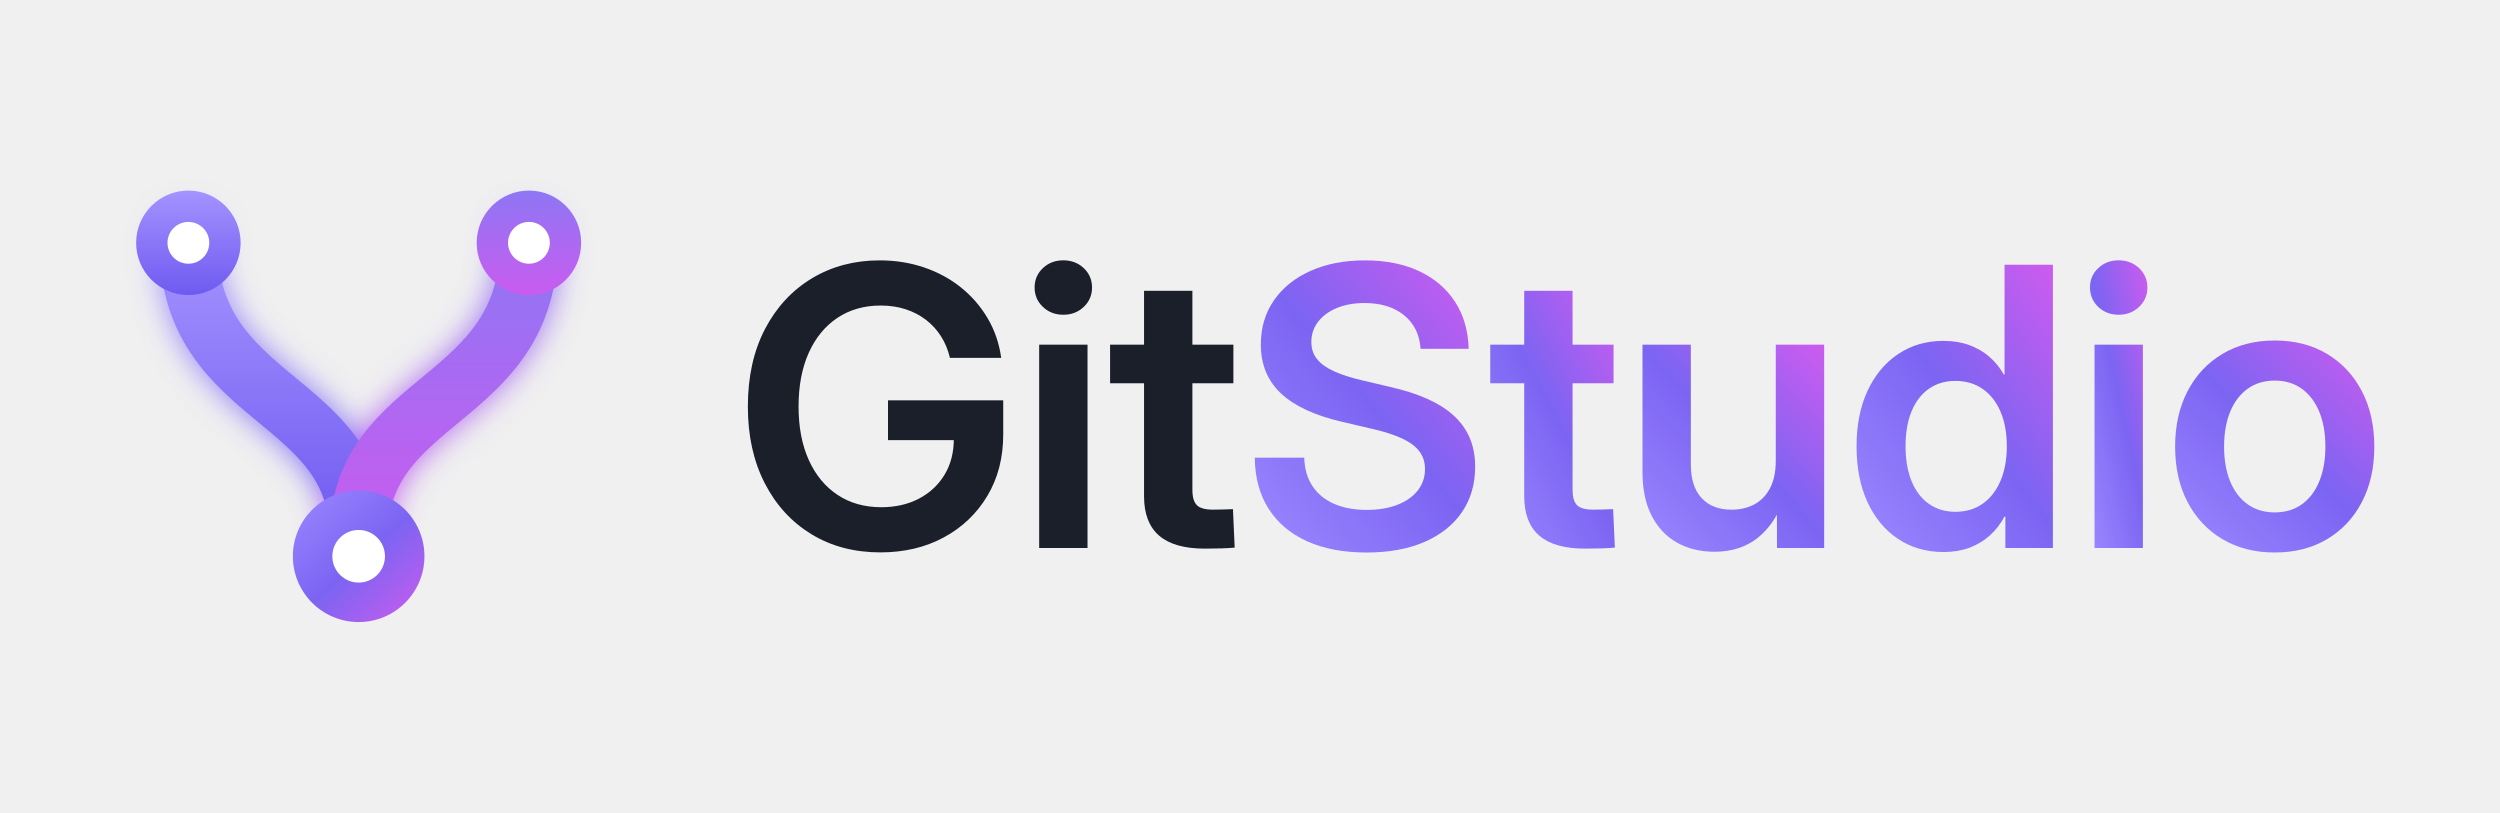
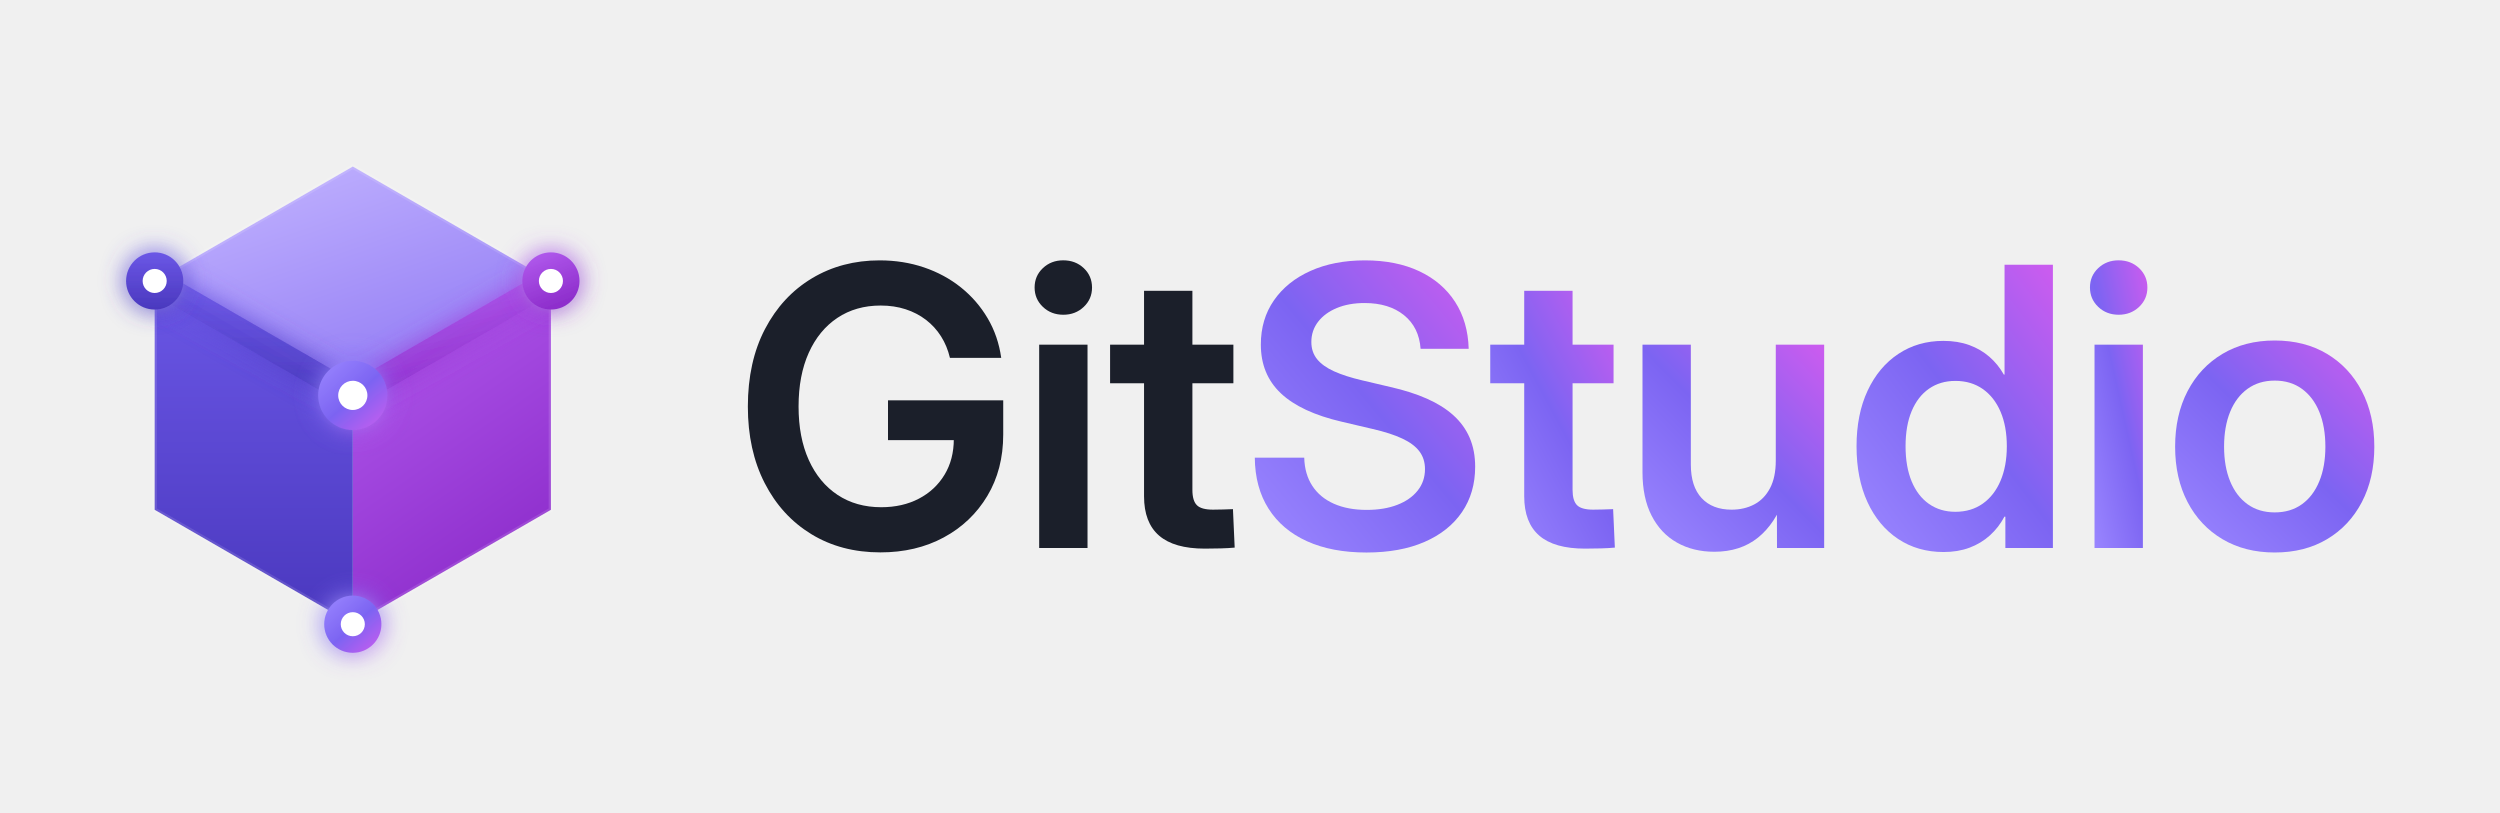
<svg xmlns="http://www.w3.org/2000/svg" width="822" height="267" viewBox="0 0 822 267">
  <defs>
    <linearGradient id="brand" x1="0.05" y1="0" x2="0.95" y2="1">
      <stop offset="0%" stop-color="#9A86FF" />
      <stop offset="52%" stop-color="#7C64F2" />
      <stop offset="100%" stop-color="#C95CEF" />
    </linearGradient>
    <linearGradient id="laneA" x1="0" y1="0" x2="0" y2="1">
      <stop offset="0%" stop-color="#A493FF" />
      <stop offset="100%" stop-color="#6F5AF0" />
    </linearGradient>
    <linearGradient id="laneB" x1="0" y1="0" x2="0" y2="1">
      <stop offset="0%" stop-color="#8E76F4" />
      <stop offset="100%" stop-color="#C95CEF" />
    </linearGradient>
+     <linearGradient id="fTop" x1="0.1" y1="0" x2="0.7" y2="1">
+       <stop offset="0%" stop-color="#C3B5FF" />
+       <stop offset="100%" stop-color="#9079F4" />
+     </linearGradient>
+     <linearGradient id="fLeft" x1="0" y1="0" x2="0" y2="1">
+       <stop offset="0%" stop-color="#6B57E6" />
+       <stop offset="100%" stop-color="#4A38BE" />
+     </linearGradient>
+     <linearGradient id="fRight" x1="0" y1="0" x2="0.4" y2="1">
+       <stop offset="0%" stop-color="#B45EF0" />
+       <stop offset="100%" stop-color="#8E2ECC" />
+     </linearGradient>
    <filter id="glow" x="-50%" y="-50%" width="200%" height="200%">
      <feGaussianBlur stdDeviation="8" result="b" />
      <feMerge>
        <feMergeNode in="b" />
        <feMergeNode in="SourceGraphic" />
      </feMerge>
    </filter>
  </defs>
-   <g transform="translate(38.4,56.3) scale(0.6362,0.6362) translate(-131,-131)">
+   <g transform="translate(116,130) scale(0.495) translate(-256,-250)">
+     <path d="M256.0,98.0 L387.6,174.0 L256.0,250.0 L124.4,174.0 Z" fill="url(#fTop)" />
+     <path d="M387.6,174.0 L387.6,326.0 L256.0,402.0 L256.0,250.0 Z" fill="url(#fRight)" />
+     <path d="M256.0,250.0 L256.0,402.0 L124.4,326.0 L124.4,174.0 Z" fill="url(#fLeft)" />
+     <path d="M256.0,98.0 L387.6,174.0 L387.6,326.0 L256.0,402.0 L124.4,326.0 L124.4,174.0 Z" fill="none" stroke="#FFFFFF" stroke-opacity="0.12" stroke-width="3" stroke-linejoin="round" />
+     <g filter="url(#glow)" fill="none" stroke-width="16" stroke-linecap="round" stroke-opacity="0.9">
+       <path d="M256.0,250.0 L124.4,174.0" stroke="url(#fLeft)" />
+       <path d="M256.0,250.0 L387.6,174.0" stroke="url(#fRight)" />
+       <path d="M256.0,250.0 L256.0,402.0" stroke="url(#brand)" />
+     </g>
    <g filter="url(#glow)">
-       <path d="M 168,168 C 168,252 256,246 256,320" fill="none" stroke="url(#laneA)" stroke-width="30" stroke-linecap="round" />
-       <path d="M 344,168 C 344,252 256,246 256,320" fill="none" stroke="url(#laneB)" stroke-width="30" stroke-linecap="round" />
+       <circle cx="124.4" cy="174.0" r="19" fill="url(#fLeft)" />
+       <circle cx="124.4" cy="174.0" r="8.0" fill="#FFFFFF" />
    </g>
-     <circle cx="168" cy="168" r="27" fill="url(#laneA)" />
-     <circle cx="168" cy="168" r="10.8" fill="#FFFFFF" />
-     <circle cx="344" cy="168" r="27" fill="url(#laneB)" />
-     <circle cx="344" cy="168" r="10.8" fill="#FFFFFF" />
-     <circle cx="256" cy="330" r="34" fill="url(#brand)" />
-     <circle cx="256" cy="330" r="13.6" fill="#FFFFFF" />
+     <g filter="url(#glow)">
+       <circle cx="387.6" cy="174.0" r="19" fill="url(#fRight)" />
+       <circle cx="387.6" cy="174.0" r="8.0" fill="#FFFFFF" />
+     </g>
+     <g filter="url(#glow)">
+       <circle cx="256.0" cy="402.0" r="19" fill="url(#brand)" />
+       <circle cx="256.0" cy="402.0" r="8.0" fill="#FFFFFF" />
+     </g>
+     <g filter="url(#glow)">
+       <circle cx="256.0" cy="250.0" r="23" fill="url(#brand)" />
+       <circle cx="256.0" cy="250.0" r="9.7" fill="#FFFFFF" />
+     </g>
  </g>
  <path transform="translate(240.96,180.18) scale(0.0625,-0.0625)" d="M776.16 -23.111Q569.778 -23.111 412.816 72.867Q255.854 168.845 167.403 341.58Q78.952 514.316 78.952 743.84Q78.952 979.444 169.214 1152.08Q259.476 1324.715 416.443 1418.913Q573.409 1513.111 772.053 1513.111Q896.711 1513.111 1005.737 1476.076Q1114.764 1439.04 1200.041 1370.656Q1285.319 1302.271 1340.546 1208.438Q1395.772 1114.605 1411.835 1000.374H1142.007Q1127.313 1062.748 1095.287 1113.357Q1063.26 1163.966 1015.941 1200.278Q968.623 1236.589 908.616 1256.043Q848.609 1275.496 777.595 1275.496Q647.315 1275.496 550.068 1210.636Q452.82 1145.775 399.28 1026.784Q345.74 907.792 345.74 744.32Q345.74 581.75 399.371 462.999Q453.003 344.247 550.834 279.375Q648.666 214.504 780.68 214.504Q892.543 214.504 978.55 259.429Q1064.557 304.354 1113.511 385.121Q1162.465 465.889 1162.465 573.374L1229.122 567.436H816.232V776.888H1422.399V596.884Q1422.399 413.32 1338.639 273.653Q1254.879 133.987 1109.259 55.438Q963.64 -23.111 776.16 -23.111Z" fill="#1B1F2A" />
  <path transform="translate(334.34,180.18) scale(0.0625,-0.0625)" d="M117.432 0V1069.778H371.811V0ZM244.404 1227.069Q180.378 1227.069 136.891 1268.521Q93.405 1309.974 93.405 1370.416Q93.405 1431.178 136.891 1472.269Q180.378 1513.36 244.041 1513.36Q308.469 1513.36 352.007 1472.308Q395.545 1431.256 395.545 1370.057Q395.545 1309.753 351.957 1268.411Q308.37 1227.069 244.404 1227.069Z" fill="#1B1F2A" />
  <path transform="translate(363.90,180.18) scale(0.0625,-0.0625)" d="M666.201 1069.778V866.723H17.511V1069.778ZM196.187 1352.889H450.566V305.474Q450.566 248.482 474.217 225.08Q497.868 201.678 558.922 201.678Q581.788 201.678 613.128 202.607Q644.468 203.536 663.908 204.424L673.01 2.053Q643.006 -0.889 600.146 -2.12Q557.287 -3.351 516.007 -3.351Q354.408 -3.351 275.297 65.166Q196.187 133.684 196.187 271.964Z" fill="#1B1F2A" />
  <path transform="translate(407.71,180.18) scale(0.0625,-0.0625)" d="M665.297 -23.804Q483.582 -23.804 352.409 35.604Q221.236 95.013 150.24 206.78Q79.245 318.546 77.885 475.199H337.966Q340.264 388.247 380.644 326.616Q421.025 264.985 494.196 232.696Q567.368 200.407 666.217 200.407Q758.52 200.407 827.28 226.929Q896.041 253.451 934.625 301.894Q973.21 350.337 973.21 415.275Q973.21 469.178 944.014 508.076Q914.819 546.974 854.143 575.552Q793.467 604.13 698.169 626.041L536 664.104Q320.667 714.073 215.169 813.575Q109.672 913.077 109.672 1070.267Q109.672 1203.521 178.672 1302.978Q247.671 1402.436 371.111 1457.773Q494.551 1513.111 657.026 1513.111Q821.648 1513.111 942.754 1456.231Q1063.86 1399.351 1131.474 1295.014Q1199.087 1190.676 1203.127 1048.063H950.072Q941.881 1160.935 862.882 1224.811Q783.884 1288.687 655.426 1288.687Q572.785 1288.687 509.589 1262.498Q446.393 1236.309 410.888 1190.124Q375.384 1143.939 375.384 1083.867Q375.384 1031.022 405.295 993.742Q435.207 956.462 494.689 929.526Q554.171 902.59 642.772 881.897L791.448 846.919Q899.918 822.403 983.031 785.706Q1066.144 749.008 1122.704 698.066Q1179.264 647.124 1208.211 579.986Q1237.158 512.848 1237.158 427.51Q1237.158 290.506 1167.867 188.926Q1098.576 87.347 970.327 31.771Q842.079 -23.804 665.297 -23.804Z" fill="url(#brand)" />
  <path transform="translate(488.90,180.18) scale(0.0625,-0.0625)" d="M666.201 1069.778V866.723H17.511V1069.778ZM196.187 1352.889H450.566V305.474Q450.566 248.482 474.217 225.08Q497.868 201.678 558.922 201.678Q581.788 201.678 613.128 202.607Q644.468 203.536 663.908 204.424L673.01 2.053Q643.006 -0.889 600.146 -2.12Q557.287 -3.351 516.007 -3.351Q354.408 -3.351 275.297 65.166Q196.187 133.684 196.187 271.964Z" fill="url(#brand)" />
  <path transform="translate(532.71,180.18) scale(0.0625,-0.0625)" d="M495.352 -19.787Q384.317 -19.787 298.803 28.433Q213.29 76.653 165.361 170.204Q117.432 263.756 117.432 398.818V1069.778H371.811V438.844Q371.811 323.541 428.476 262.582Q485.141 201.624 586.199 201.624Q653.066 201.624 705.578 229.353Q758.089 257.082 788.378 314.574Q818.668 372.065 818.668 459.821V1069.778H1073.189V0H825.054L824.414 270.333H867.241Q817.201 128.519 724.834 54.366Q632.467 -19.787 495.352 -19.787Z" fill="url(#brand)" />
  <path transform="translate(606.15,180.18) scale(0.0625,-0.0625)" d="M526.605 -21.209Q390.481 -21.209 287.003 47.664Q183.525 116.538 125.998 241.522Q68.472 366.507 68.472 534.942Q68.472 702.854 126.73 827.587Q184.987 952.32 288.285 1020.943Q391.583 1089.565 525.308 1089.565Q601.117 1089.565 661.45 1067.558Q721.784 1045.551 767.377 1005.887Q812.97 966.222 843.375 912.347H847.121V1490H1101.5V0H851.406V164.889H846.486Q816.45 108.196 770.177 66.351Q723.903 24.507 662.997 1.649Q602.09 -21.209 526.605 -21.209ZM588.546 190.407Q671.636 190.407 732.392 233.267Q793.148 276.127 826.121 353.781Q859.095 431.435 859.095 535.227Q859.095 639.676 826.192 716.735Q793.29 793.793 732.534 836.4Q671.778 879.007 588.546 879.007Q508.652 879.007 449.632 837.965Q390.611 796.922 358.482 720.219Q326.353 643.516 326.353 535.227Q326.353 427.373 358.553 350.106Q390.753 272.838 449.845 231.622Q508.937 190.407 588.546 190.407Z" fill="url(#brand)" />
  <path transform="translate(681.34,180.18) scale(0.0625,-0.0625)" d="M117.432 0V1069.778H371.811V0ZM244.404 1227.069Q180.378 1227.069 136.891 1268.521Q93.405 1309.974 93.405 1370.416Q93.405 1431.178 136.891 1472.269Q180.378 1513.36 244.041 1513.36Q308.469 1513.36 352.007 1472.308Q395.545 1431.256 395.545 1370.057Q395.545 1309.753 351.957 1268.411Q308.37 1227.069 244.404 1227.069Z" fill="url(#brand)" />
  <path transform="translate(710.90,180.18) scale(0.0625,-0.0625)" d="M592.373 -23.68Q435.64 -23.68 317.551 46.353Q199.463 116.387 133.967 241.68Q68.472 366.974 68.472 532.658Q68.472 699.267 133.967 824.989Q199.463 950.711 317.551 1021.134Q435.64 1091.556 592.373 1091.556Q750.026 1091.556 867.717 1021.134Q985.408 950.711 1050.903 824.989Q1116.398 699.267 1116.398 532.658Q1116.398 366.974 1050.903 241.68Q985.408 116.387 867.717 46.353Q750.026 -23.68 592.373 -23.68ZM592.373 187.233Q675.823 187.233 735.468 230.074Q795.112 272.914 827.046 350.886Q858.979 428.857 858.979 532.818Q858.979 638.276 827.046 716.13Q795.112 793.984 735.468 837.313Q675.823 880.643 592.373 880.643Q509.763 880.643 449.831 837.562Q389.9 794.482 357.966 716.45Q326.033 638.418 326.033 532.818Q326.033 428.36 357.966 350.637Q389.9 272.914 449.583 230.074Q509.265 187.233 592.373 187.233Z" fill="url(#brand)" />
</svg>
